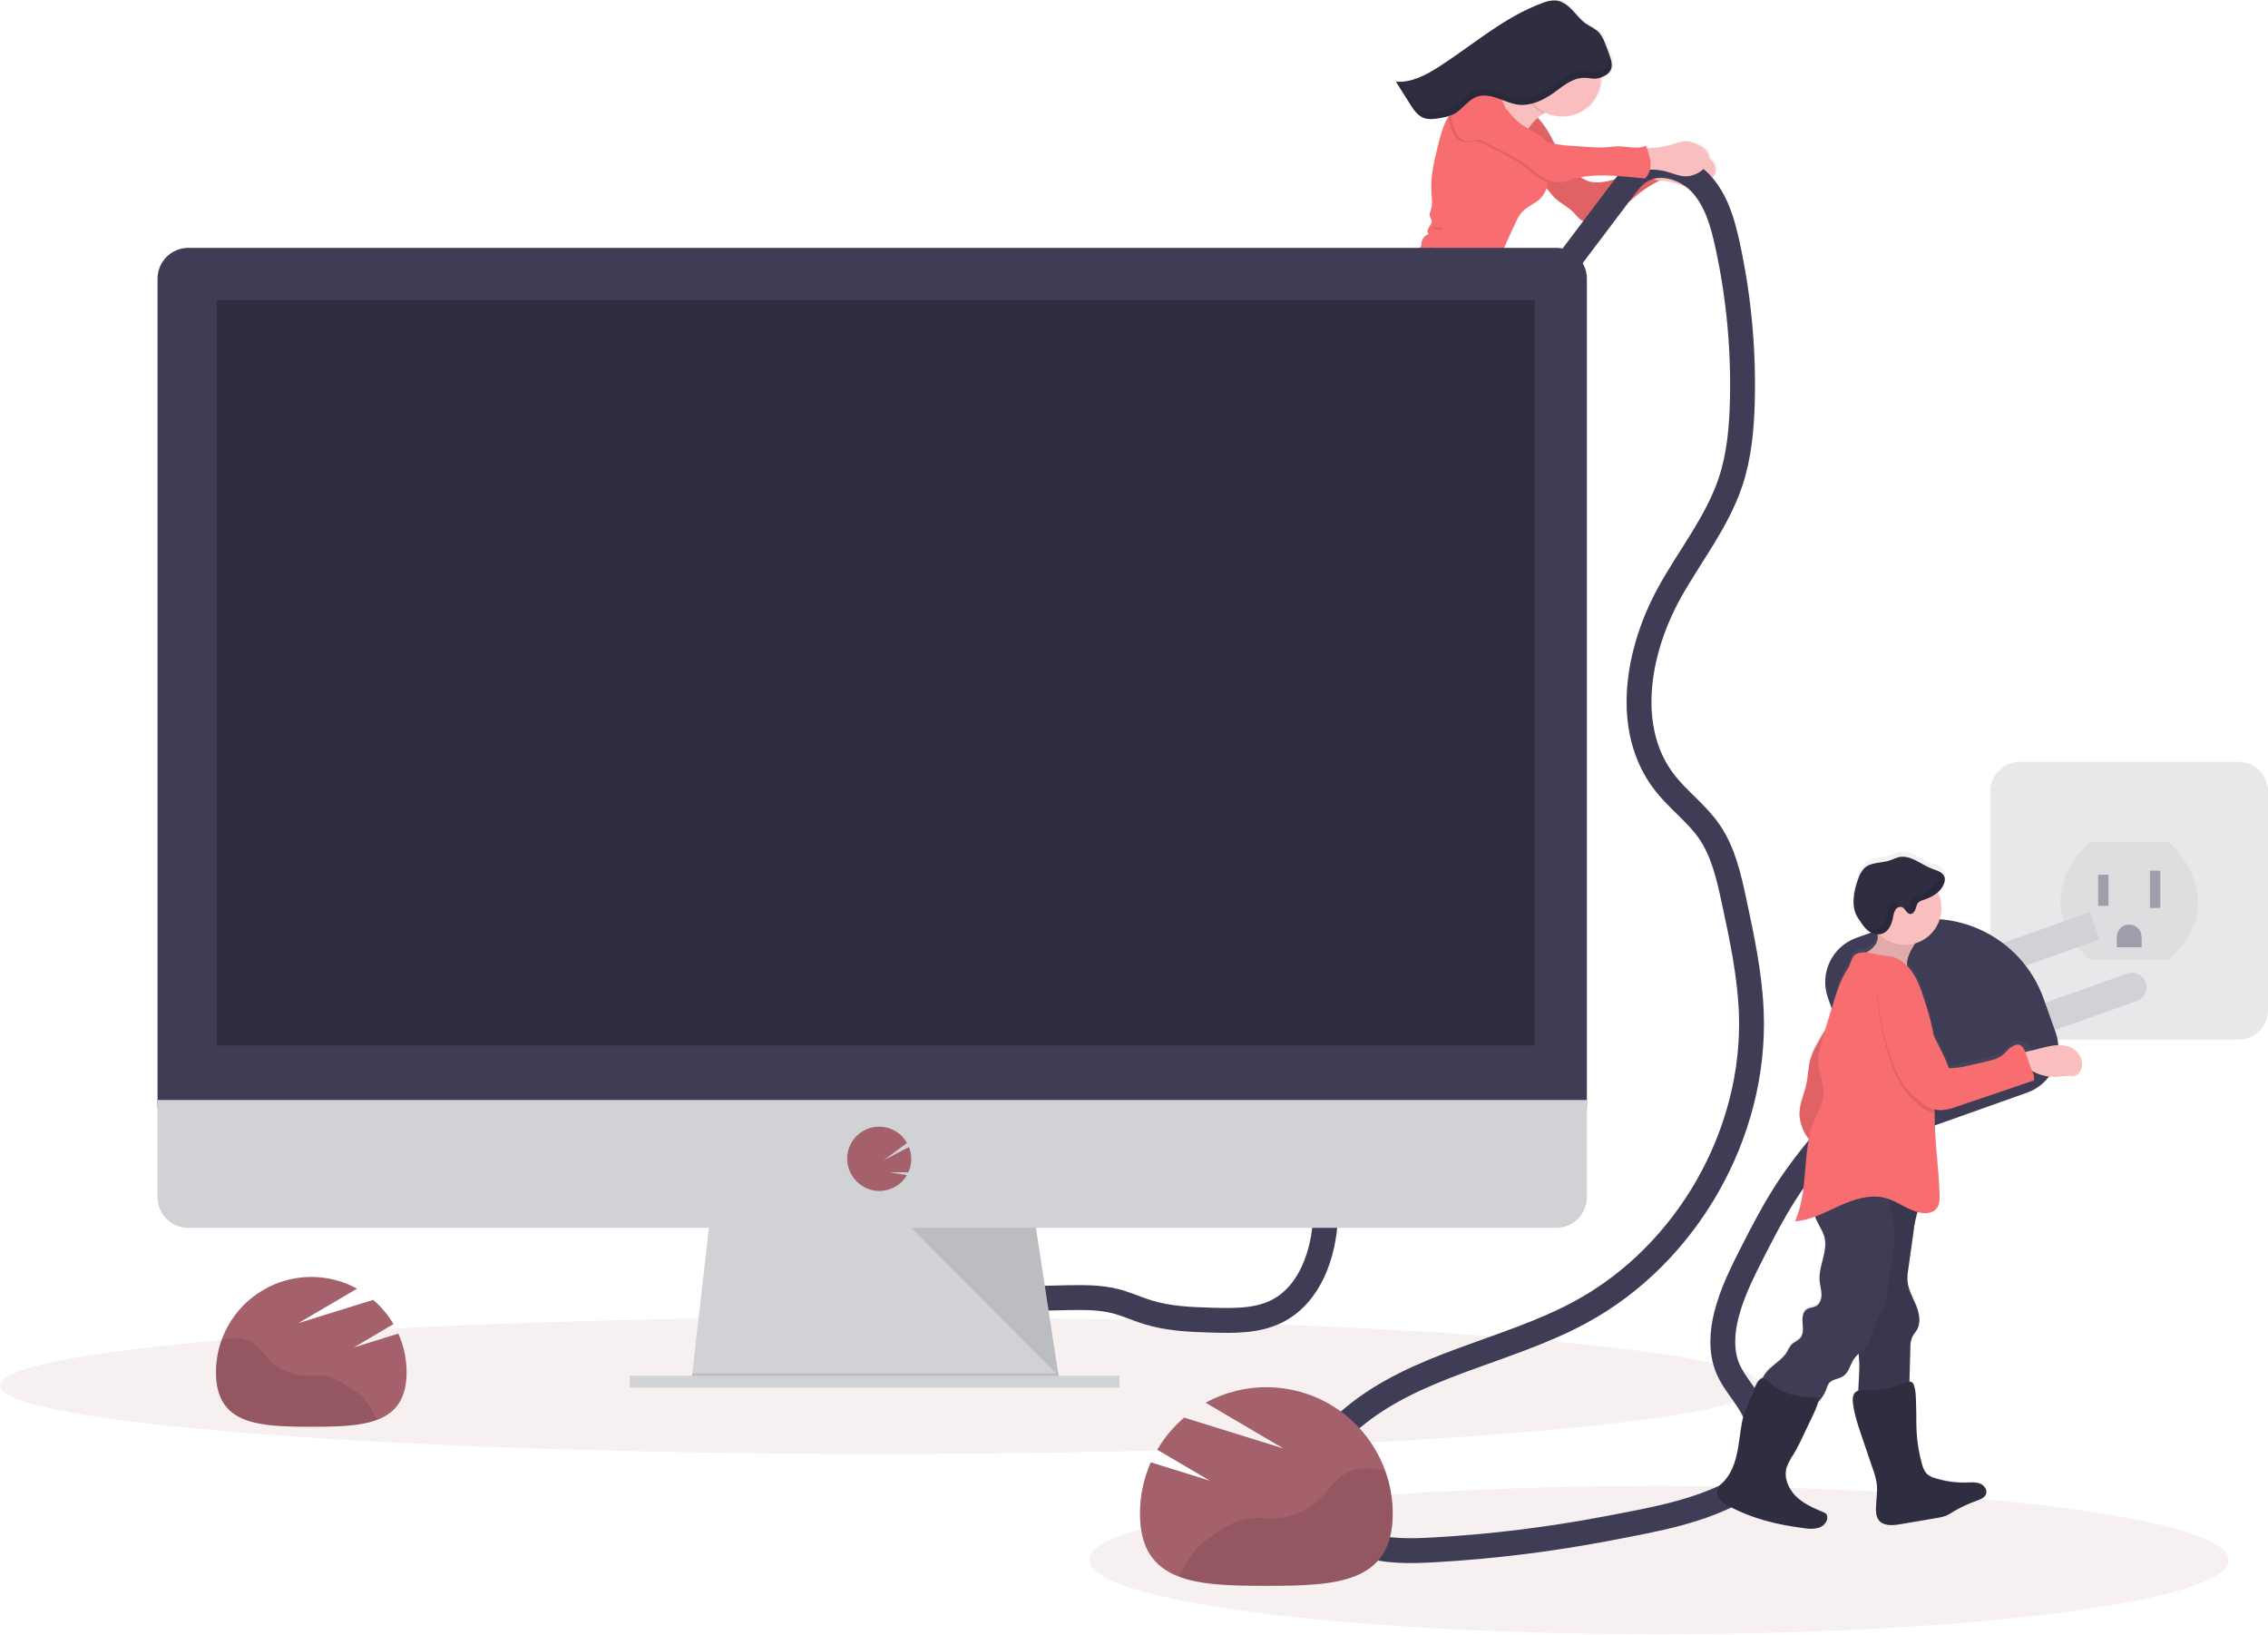
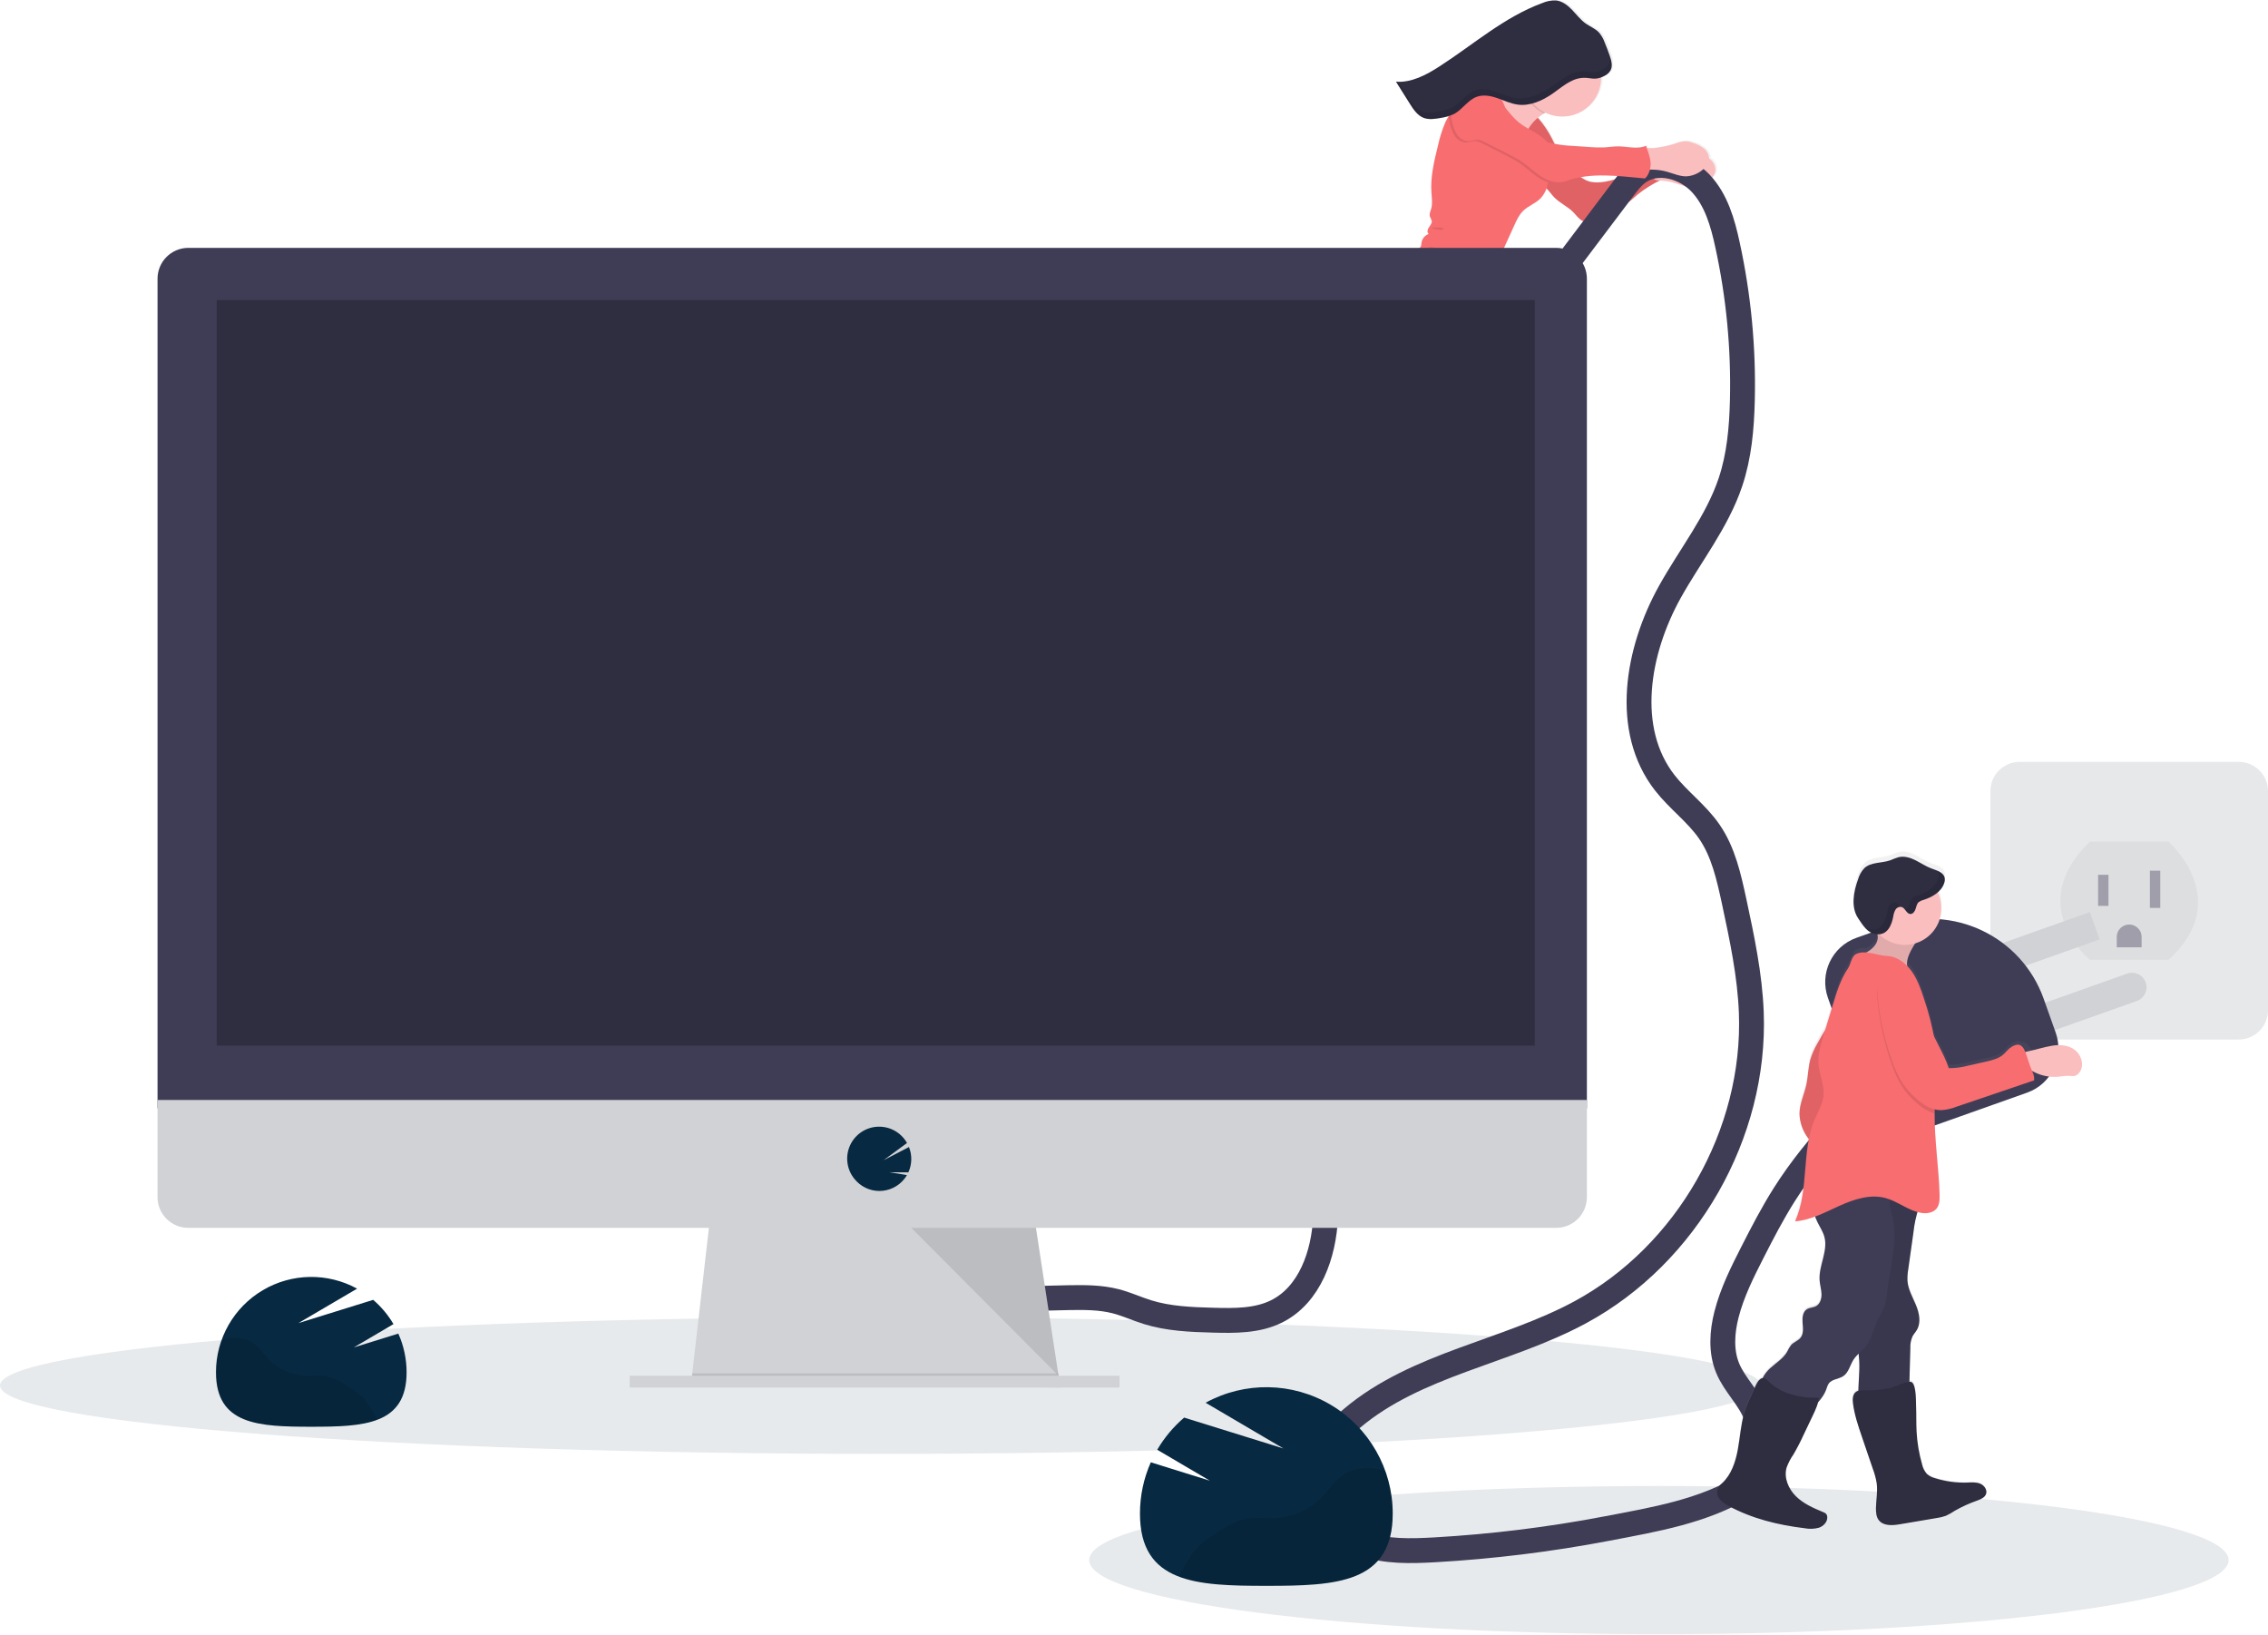
<svg xmlns="http://www.w3.org/2000/svg" xmlns:xlink="http://www.w3.org/1999/xlink" data-name="Layer 1" width="1094.72" height="788.69" viewBox="0 0 1094.72 788.69">
  <defs>
    <linearGradient id="a" x1="2938.83" y1="215.4" x2="2938.83" y2="-91.93" gradientTransform="rotate(59.3 1726.545 -1812.88)" gradientUnits="userSpaceOnUse">
      <stop offset="0" stop-color="gray" stop-opacity=".25" />
      <stop offset=".54" stop-color="gray" stop-opacity=".12" />
      <stop offset="1" stop-color="gray" stop-opacity=".1" />
    </linearGradient>
    <linearGradient id="b" x1="1364.21" y1="820.42" x2="1364.21" y2="492.03" gradientTransform="matrix(-1 -.04 -.04 1 2349.24 29.65)" xlink:href="#a" />
  </defs>
  <g opacity=".5">
    <rect x="960.72" y="367.69" width="134" height="134" rx="14.12" fill="#d0d2d5" />
    <path d="M1008.72 406.2h38s32 28 0 57h-38s-32-26 0-57z" opacity=".1" />
    <path fill="#3f3d56" d="M1012.72 422.19h5v15h-5zm25-2h5v18h-5zm-10 26a6 6 0 016 6v5h-12v-5a6 6 0 016-6z" />
  </g>
  <path d="M674.41 294.11c3.17-.07 6.33.17 9.49 0 2.89-.14 5.76-.61 8.65-.9 4.94-.49 9.92-.45 14.88-.66 3.26-.14 6.7-.46 9.34-2.38 2.48-1.79 3.86-4.71 6.07-6.83 9-8.65 15.17-20.22 23.17-29.82 2-2.44 4.09-4.87 5.9-7.48 3.47-5 5.92-10.67 8.36-16.27a45.11 45.11 0 002.4-6.42c.45-1.76.68-3.58 1.28-5.3 1.24-3.52 4.22-6.6 4.58-10.31l-.42.06c3.64-4.63 3.08-12.7 4.88-18.63a80.28 80.28 0 014.17-10.29l6.69-14.57c1.15-2.5 2.35-5.08 4.34-7 2.41-2.33 5.77-3.49 8.19-5.81a12.71 12.71 0 003.14-5.11l.21.2c1.28 1.25 2.28 2.78 3.53 4.07 2.69 2.78 6.42 4.37 9.16 7.1 1.4 1.39 2.55 3.08 4.24 4.09a4.7 4.7 0 005.44-.67c4.91-4.32 12.23-4.72 17.54-8.53 1.47-1.06 2.75-2.35 4.13-3.51a56.32 56.32 0 0110.67-6.7 26.61 26.61 0 016.59.94c3.08.85 6.09 2.26 9.29 2.2a13.4 13.4 0 007.81-3c1.63-1.26 3.12-3 3.36-5a6.42 6.42 0 00-2.4-5.4c-.22-.19-.45-.36-.68-.53A6.68 6.68 0 00876 127a16 16 0 00-5.45-2.78 11.69 11.69 0 00-3.44-.78 15.7 15.7 0 00-5.34 1.25 51.34 51.34 0 01-10.47 2.2c-.63.06-1.91-.07-3-.08l-.37-1.06c-4.16 1.92-9 .34-13.56.35-2.22 0-4.43.39-6.64.53a59.92 59.92 0 01-7.34-.16L813 126a87.11 87.11 0 01-9.42-1c-.83-1.69-1.66-3.38-2.59-5a46.27 46.27 0 00-5.49-7.63 26.52 26.52 0 012.64-2l.18-.11c.23-.13.51-.27.82-.41a18.93 18.93 0 0027.06-17.08 14.5 14.5 0 001.6-.73c.3-.16.6-.33.89-.52l.43-.29a8.34 8.34 0 00.78-.67c.12-.12.24-.24.35-.37a4.78 4.78 0 00.57-.84c.06-.12.12-.23.17-.35s0-.09.05-.14.07-.18.1-.26 0-.12.05-.18l.06-.24a1.29 1.29 0 000-.19v-.44a1.64 1.64 0 010-.22 1.7 1.7 0 000-.22v-.22a1.62 1.62 0 000-.22v-.27a1.79 1.79 0 000-.23v-.91a1.16 1.16 0 000-.18 2.33 2.33 0 000-.28v-.16c0-.05 0-.2-.07-.3v-.14l-.09-.32v-.12c0-.11-.07-.22-.1-.33v-.1l-.12-.36v-.06c0-.17-.11-.35-.17-.52-.75-2.16-1.56-4.31-2.42-6.43a15.64 15.64 0 00-2.78-4.86c-1.77-1.88-4.31-2.82-6.43-4.32-2.5-1.76-4.37-4.25-6.49-6.47s-4.69-4.23-7.74-4.6a15.16 15.16 0 00-7.06 1.29c-18.37 6.78-33.41 20.14-49.88 30.74-6.41 4.13-13.59 8-21.18 7.47l6.7 10.64c.32.52.65 1 1 1.54s.7 1 1.07 1.5a12.07 12.07 0 003.51 3.22 7.69 7.69 0 001.08.52 8.88 8.88 0 001 .31c2.39.57 5 .09 7.42-.39.83-.16 1.66-.33 2.48-.52l1-.28h.16v.16c-.56 1-1.09 1.91-1.56 2.9a60.81 60.81 0 00-3.57 11.12c-1.89 7.5-3.79 15.16-3.29 22.86.17 2.6.61 5.26-.14 7.76-.36 1.23-1 2.49-.66 3.71a17.12 17.12 0 01.92 2.18c.16 1.16-.76 2.16-1.42 3.12s-1 2.49-.06 3.16a5.39 5.39 0 00-3.57 4.45 3.79 3.79 0 01-.34 1.71 4.23 4.23 0 01-1 .93 5.39 5.39 0 00-1.87 3.36c-1.93 0-3.56 1.88-5.32 3a21.45 21.45 0 01-4.85 1.76c-4.83 1.54-9 4.71-12.77 8.05-2.1 1.83-4.22 3.85-5.14 6.47-.3.86-.46 1.76-.72 2.63a18.14 18.14 0 01-2.32 4.74 34.23 34.23 0 01-7 7.82 18.59 18.59 0 00-3.6 3.86c-1.53 2.21-4.64 2.87-6.28 5a23.75 23.75 0 01-2 3c-1.27 1.2-3.19 1.3-4.81 2-3.79 1.57-5.54 6-8.92 8.34a.94.94 0 01-.67.22c-.29 0-.46-.35-.71-.52-.49-.33-1.14-.08-1.72.07s-1.36.09-1.51-.49c-8.15-4.94-16.16-10.3-24.32-15.24l-3.72-2.25-19.9-12.06a1.48 1.48 0 00-1.57 0l-.62.43c-1-1.06-2.11-2-2.77-2.78-.27-.31-.54-.62-.82-.92a1.22 1.22 0 00.53-.1 1 1 0 00.43-1.3 3.26 3.26 0 00-.92-1.17 22.15 22.15 0 01-2.39-2.73 25.24 25.24 0 00-2.63-3.44 4.83 4.83 0 00-3.9-1.55 6.33 6.33 0 00-2.26.91 37.09 37.09 0 00-7.5 5.75.79.79 0 00-.33.62c0 .2.2.35.22.54a.7.7 0 01-.19.5 20.93 20.93 0 01-4.73 4.31q-3.81 2.85-7.45 5.92a10.42 10.42 0 00-3.48 4.25 8.31 8.31 0 00.61 5.9c1.66 3.91 4.57 7.15 7.45 10.28a3.64 3.64 0 001.91 1.34 2.43 2.43 0 001.73-.42c1.77-1.16 2.06-3.56 2.19-5.66.05-1 .11-1.92.17-2.88a1.33 1.33 0 01.11-.56 1.4 1.4 0 01.61-.49l2.75-1.45c-.08-.13-.17-.26-.26-.39a11.21 11.21 0 016.49-.42c1.46.43 2.8 1.3 4.2 1.84a9.29 9.29 0 001 5.42c5.13.53 9.75 2.81 14.34 5.11a114.33 114.33 0 0110.78 6.09q4.24 2.76 8.3 5.77c3.84 2.84 7.55 5.85 11.22 8.89a54.11 54.11 0 007.67 5.65c7.22 4.05 16.9 4.19 23.53-.86 8.36-6.37 19-9.68 28-15.19a31.6 31.6 0 007.25-5.57 4.94 4.94 0 01-.12.77c-.54 2.49-2.69 4.29-3.5 6.81-.63 2-.4 4.31-1.62 6-.93 1.29-2.67 2.21-2.72 3.8 0 .44.13.88.13 1.32a4.13 4.13 0 01-.48 1.59c-1 2.25-2.12 4.61-4.17 6-.8.55-1.82 1.05-2 2a1.89 1.89 0 01-.21.79c-.34.47-1.09.22-1.63.42-.75.28-.87 1.25-1.17 2a3.24 3.24 0 01-3.27 1.92c-6.83-.83-13.54 2.26-20.42 2.08-2.37-.07-4.73-.31-7.11-.33-7.3-.06-14.45 2-21.48 4a11.34 11.34 0 00-1.42 4.5 17.37 17.37 0 01-7.35.28 15.67 15.67 0 00-1.84-.25 2.77 2.77 0 00.16-1.42 40.15 40.15 0 00-8.23 3.67c-1.71 1-3.52 2.4-3.68 4.37a6.57 6.57 0 00.32 2.24l.93 3.53a3.72 3.72 0 00.83 1.77c.31.3.72.48 1 .8a3.14 3.14 0 01.54 1.27l.78 3.06a19.46 19.46 0 01.62 3.11c.09 1 0 1.92.07 2.88a29.93 29.93 0 00.69 4.7l1.11 5.54a18.91 18.91 0 001.31 4.5c.47 1 1.1 1.86 1.48 2.86.3.77.44 1.59.8 2.32a6.19 6.19 0 002.9 2.68 3.23 3.23 0 001.41.44c1.42 0 2.44-1.32 3.1-2.58a15.6 15.6 0 002.07-7.52c0-1.06-.21-2.11-.3-3.17-.24-3 .62-5.92.62-8.91a1.75 1.75 0 00-1.25-1.82c.09-2.54.08-5.23 1.42-7.4a11.15 11.15 0 012.44-2.65c.37 1.18.78 2.35 1.24 3.49 7.61-2.22 15.47-4.36 23.44-4.56zM837 140.54c-.54.2-1.09.4-1.65.58-4.66 1.55-10 3.06-14.82 2a12.87 12.87 0 01-4.06-2l-.35-.22c6.79-1.19 13.88-.9 20.88-.36z" transform="translate(-52.64 -55.65)" fill="url(#a)" />
  <path d="M811.42 74.6a15.45 15.45 0 015.31-1.23 11.65 11.65 0 013.42.79 16.08 16.08 0 015.44 2.8 6.51 6.51 0 012.41 5.4c-.23 2-1.71 3.73-3.33 5a13.27 13.27 0 01-7.76 3c-3.18.05-6.18-1.38-9.25-2.23a26.56 26.56 0 00-6.86-1 15 15 0 01-3.49-.22 3.74 3.74 0 01-2.68-2.06 5.28 5.28 0 010-3c.23-1.24.19-4.18 1.29-4.92.88-.6 4-.12 5.08-.21a50.14 50.14 0 0010.42-2.12z" fill="#fbbebe" />
  <path d="M740.03 54.47a46.24 46.24 0 017.75 10c3.52 6.14 5.76 13.28 11.06 18a37.32 37.32 0 004.47 3.23 12.9 12.9 0 004.06 2c4.76 1.07 10.1-.42 14.74-2a93.35 93.35 0 0013.33-6 11 11 0 001.56 5.48c1.11 1.57 3.38 2.49 5 1.5a59.3 59.3 0 00-11.53 7.13c-1.37 1.16-2.64 2.44-4.1 3.49-5.27 3.79-12.56 4.17-17.43 8.47a4.69 4.69 0 01-5.41.65c-1.69-1-2.84-2.72-4.23-4.11-2.74-2.74-6.46-4.34-9.15-7.13-1.25-1.29-2.25-2.82-3.53-4.08-1.83-1.8-4.21-3-5.89-5-1.25-1.47-2-3.26-3.17-4.83-1-1.36-2.18-2.55-3.07-4-2.18-3.47-2.16-8-.91-11.89s4.12-7.52 6.45-10.91z" fill="#f86d70" />
  <path d="M740.03 54.47a46.24 46.24 0 017.75 10c3.52 6.14 5.76 13.28 11.06 18a37.32 37.32 0 004.47 3.23 12.9 12.9 0 004.06 2c4.76 1.07 10.1-.42 14.74-2a93.35 93.35 0 0013.33-6 11 11 0 001.56 5.48c1.11 1.57 3.38 2.49 5 1.5a59.3 59.3 0 00-11.53 7.13c-1.37 1.16-2.64 2.44-4.1 3.49-5.27 3.79-12.56 4.17-17.43 8.47a4.69 4.69 0 01-5.41.65c-1.69-1-2.84-2.72-4.23-4.11-2.74-2.74-6.46-4.34-9.15-7.13-1.25-1.29-2.25-2.82-3.53-4.08-1.83-1.8-4.21-3-5.89-5-1.25-1.47-2-3.26-3.17-4.83-1-1.36-2.18-2.55-3.07-4-2.18-3.47-2.16-8-.91-11.89s4.12-7.52 6.45-10.91z" opacity=".1" />
  <path d="M562.3 146.82a10.36 10.36 0 00-2.82-2.55 8.54 8.54 0 00-5.27-.54c-4.46.68-8.6 2.72-12.52 5-3.16 1.81-6.3 3.82-8.56 6.67a6.85 6.85 0 00-1.51 3 6.18 6.18 0 00.23 2.73 6.6 6.6 0 003.57 4.62c2.09.82 4.42-.05 6.52-.85 2.82-1.09 5.92-2.1 8.82-1.24 2.15.64 4 2.27 6.27 2.33 2.67.08 4.83-2.08 6.53-4.14 1.47-1.8 4.69-5.05 4.48-7.58s-4.16-5.64-5.74-7.45zm33.7 77.83a17.27 17.27 0 01-7.5.31c-1.52-.28-3.38-.64-4.35.55a3.58 3.58 0 00-.61 1.48c-2.49 10.19-.21 21 4 30.65a.94.94 0 00.28.42c.27.2.64.06.95-.07a11.28 11.28 0 002.83-1.65c1.92-1.74 2.33-4.57 2.42-7.16s.05-5.33 1.39-7.55c1.68-2.75 5.19-4.09 6.57-7 1.11-2.37.53-5.18-.45-7.6-.33-.84-.46-3-1.24-3.41s-3.4.79-4.29 1.03z" fill="#fbbebe" />
  <path d="M562.01 145.8a1 1 0 00.42-1.3 3.38 3.38 0 00-.92-1.18 20.69 20.69 0 01-2.38-2.74 27.68 27.68 0 00-2.63-3.44 4.85 4.85 0 00-3.89-1.56 6 6 0 00-2.25.9 36.36 36.36 0 00-7.45 5.72c-.17.17-.36.38-.32.62s.2.34.22.54a.69.69 0 01-.18.49 20.68 20.68 0 01-4.7 4.29q-3.78 2.84-7.4 5.9a10.3 10.3 0 00-3.45 4.23 8.41 8.41 0 00.63 5.89c1.67 3.92 4.58 7.16 7.45 10.31a3.78 3.78 0 001.92 1.35 2.42 2.42 0 001.72-.42c1.75-1.15 2-3.55 2.15-5.64l.16-2.89a1.29 1.29 0 01.11-.55 1.35 1.35 0 01.61-.49l2.72-1.44a8.77 8.77 0 00-8-4.16 3 3 0 01-2.14-.29 1.76 1.76 0 010-2.44 5.38 5.38 0 012.36-1.31c7.17-2.63 13.65-6.85 20.61-10a5.29 5.29 0 012.46-.57c.7.05 1.52.46 2.17.18zm28.25 104.72c-.32.6-.43 1.3-.78 1.89s-1.11 1-1.7.7a1.75 1.75 0 01-.66-.89 37.36 37.36 0 01-2.45-22.06 13.91 13.91 0 011.07-3.52c.53-1.08 1.3-2.18 1.08-3.36a39.64 39.64 0 00-8.18 3.64c-1.7 1-3.49 2.39-3.65 4.35a6.84 6.84 0 00.33 2.24l.94 3.53a3.65 3.65 0 00.84 1.77c.3.3.71.49 1 .81a3 3 0 01.54 1.26l.79 3.06a19.6 19.6 0 01.63 3.12c.09 1 0 1.92.08 2.88a31 31 0 00.7 4.69l1.13 5.54a19.26 19.26 0 001.32 4.5c.47 1 1.1 1.86 1.49 2.87.29.77.44 1.59.8 2.32a6.29 6.29 0 002.89 2.69 3.39 3.39 0 001.41.45c1.41.05 2.42-1.32 3.08-2.58a15.56 15.56 0 002-7.5c0-1.06-.22-2.11-.31-3.17-.25-3 .59-5.91.58-8.9.02-2.8-3.94-2.27-4.97-.33z" fill="#f86d70" />
  <path d="M736.98 76.29a22.08 22.08 0 01-8-6.25 38.19 38.19 0 01-3-4.45 135.15 135.15 0 01-9.75-20.07c4.26.87 8.73 1.66 12.92.46a17.84 17.84 0 006-3.18 51.87 51.87 0 006.32-6.17 60.76 60.76 0 005 8c1.07 1.44 4.69 4.37 4.42 6.33s-4.27 2.94-5.89 3.87l-.17.11a22.68 22.68 0 00-6.15 5.73c-3.14 4.46-4.23 10.68-1.7 15.62z" fill="#fbbebe" />
  <path d="M745.08 54.79a18.74 18.74 0 01-9.85-12 51.87 51.87 0 006.32-6.17 60.76 60.76 0 005 8c1.07 1.44 4.69 4.37 4.42 6.33s-4.27 2.91-5.89 3.84z" opacity=".1" />
  <circle cx="754.08" cy="37.53" r="18.73" fill="#fbbebe" />
  <path d="M713.11 154.2a8.74 8.74 0 01-8.62.21 16.59 16.59 0 01-3.72-3.13c-6.15-6.31-12-13-16.11-20.83a14.44 14.44 0 01-1.82-5.37 5.9 5.9 0 011.93-5.12 4.16 4.16 0 001-.93 3.75 3.75 0 00.33-1.7 5.31 5.31 0 013.54-4.43c-1-.68-.6-2.19.05-3.16s1.56-2 1.4-3.12a17.12 17.12 0 00-.92-2.18c-.36-1.22.29-2.48.64-3.7.73-2.5.29-5.16.11-7.76-.53-7.7 1.34-15.34 3.19-22.83a61.24 61.24 0 013.52-11.1c.47-1 1-2 1.54-2.89a76.83 76.83 0 016.29-8.75 11.36 11.36 0 014.29-3.84 4.24 4.24 0 01.5-.18 10.88 10.88 0 013.82-.29c3.38.21 6.93 1 9.34 3.38s3.19 5.72 4.28 8.94a24.63 24.63 0 001.26 3.15c1.59 3.16 4.18 5.68 6.73 8.13l2.77 2.67c1.39 1.34 3.8 1 5.11 2.41a6.48 6.48 0 011.17 2.24 34.75 34.75 0 012.55 11.33 18.75 18.75 0 01-.15 2.59 13.64 13.64 0 01-3.79 8c-2.4 2.31-5.74 3.45-8.13 5.77-2 1.92-3.16 4.49-4.3 7l-6.61 14.54a82.39 82.39 0 00-4.11 10.25c-2.08 6.99-.9 16.85-7.08 20.7z" fill="#f86d70" />
  <path d="M655.36 236.6c-4.94.2-9.89.14-14.81.61-2.87.28-5.73.75-8.61.87-3.14.14-6.29-.11-9.44-.05-7.93.17-15.75 2.28-23.38 4.46a44.4 44.4 0 01-3.31-16.57 10.57 10.57 0 010-1.13 11.37 11.37 0 011.41-4.58c7-2 14.1-4 21.37-3.9 2.37 0 4.72.28 7.08.35 6.85.21 13.51-2.86 20.31-2a3.2 3.2 0 003.25-1.91c.29-.74.41-1.71 1.16-2 .54-.2 1.28.05 1.62-.41a2.1 2.1 0 00.21-.79c.2-1 1.21-1.45 2-2 2-1.38 3.13-3.74 4.13-6a4.07 4.07 0 00.47-1.58c0-.44-.14-.88-.13-1.33 0-1.58 1.77-2.49 2.69-3.78 1.21-1.7 1-4 1.59-6 .8-2.52 2.93-4.31 3.46-6.79a4.94 4.94 0 00.12-.77 31.32 31.32 0 01-7.21 5.54c-8.88 5.47-19.5 8.74-27.79 15.07-6.58 5-16.22 4.85-23.42.78a54.16 54.16 0 01-7.66-5.67c-3.66-3-7.36-6.07-11.19-8.93q-4-3-8.29-5.79a114.13 114.13 0 00-10.74-6.29c-4.58-2.32-9.19-4.62-14.29-5.17a10.53 10.53 0 01-.28-8.64 29.14 29.14 0 014.68-7.55 21.78 21.78 0 015.36-5.47 1.46 1.46 0 011.56 0l19.82 12.17 3.71 2.27c8.13 5 16.13 10.35 24.26 15.32.15.57.94.64 1.51.49s1.22-.39 1.71-.06c.24.16.41.46.71.52a1 1 0 00.66-.22c3.36-2.31 5.08-6.75 8.85-8.3 1.61-.66 3.52-.76 4.78-2a22.71 22.71 0 002-3c1.63-2.13 4.72-2.77 6.23-5a18.35 18.35 0 013.57-3.84 33.83 33.83 0 007-7.79 18.08 18.08 0 002.29-4.72c.26-.87.42-1.77.71-2.63.91-2.62 3-4.63 5.09-6.45 3.79-3.32 7.88-6.47 12.68-8a21.44 21.44 0 004.83-1.75c1.93-1.18 3.7-3.37 5.91-2.86a5 5 0 012.19 1.38 69.61 69.61 0 017.45 8.53q5.35 6.81 10.69 13.63a15.75 15.75 0 004.19 4.15 11.49 11.49 0 007.75 1c-.35 3.71-3.3 6.77-4.52 10.29-.59 1.71-.82 3.53-1.26 5.28a43.25 43.25 0 01-2.37 6.41c-2.4 5.59-4.82 11.21-8.26 16.23-1.78 2.61-3.83 5-5.84 7.45-7.93 9.57-14 21.11-23 29.72-2.18 2.11-3.56 5-6 6.81-2.65 1.96-6.07 2.26-9.26 2.39z" fill="#434175" />
  <path d="M693.04 109.72a5.43 5.43 0 00-2.5.75c1.83-.64 4.06 1.07 5.75.26.79-.38.67-.49 0-.72-1.01-.34-2.23-.03-3.25-.29z" opacity=".1" />
  <path fill="#d0d2d5" d="M935.241 466.28l73.503-26.101 4.685 13.192-73.503 26.102zm24.589 27.357l66.906-23.759a7 7 0 018.94 4.254 7 7 0 01-4.255 8.94l-66.907 23.758-4.684-13.193z" />
  <path d="M896.087 452.598l16.303-5.789a58 58 0 0174.065 35.248l5.789 16.303a22.68 22.68 0 01-13.783 28.962l-49.587 17.608a22.68 22.68 0 01-28.962-13.783l-17.608-49.587a22.68 22.68 0 0113.783-28.962z" fill="#3f3d56" />
  <path d="M692.14 119.48a3.88 3.88 0 00-2.11-.13 4.46 4.46 0 00-2.75 1.35 1.5 1.5 0 001.23 0 7.27 7.27 0 012-.22c.58 0 2.31.64 2.76.36.66-.43-.68-1.19-1.13-1.36zm54.99-31.54a19.42 19.42 0 01-4.28-2.06c-3.51-2.23-6.46-5.26-9.93-7.54a55.25 55.25 0 00-5.43-3l-11.71-6a11.87 11.87 0 00-2.84-1.16c-1.91-.42-4.06.86-6 .59a7.23 7.23 0 01-4.88-3.37 17.57 17.57 0 01-2.2-5.67 29.09 29.09 0 01-.67-3.59 16 16 0 01-.07-3.79 9.48 9.48 0 013.3-6.46 12.09 12.09 0 014.64-2 19.37 19.37 0 013.21-.53 11.43 11.43 0 011.85 0c4.42.35 8.16 3.35 11.11 6.65 1.55 1.74 3 3.61 4.48 5.38a24.63 24.63 0 001.26 3.15c1.59 3.16 4.18 5.68 6.73 8.13l2.77 2.67c1.39 1.34 3.8 1 5.11 2.41a6.48 6.48 0 011.17 2.24 34.75 34.75 0 012.53 11.36 18.75 18.75 0 01-.15 2.59zm-91.07 127.98l-60.26 8.87a11.37 11.37 0 011.41-4.58c7-2 14.1-4 21.37-3.9 2.37 0 4.72.28 7.08.35 6.85.21 13.51-2.86 20.31-2a3.2 3.2 0 003.25-1.91c.29-.74.41-1.71 1.16-2 .54-.2 1.28.05 1.62-.41a2.1 2.1 0 00.21-.79c.2-1 1.21-1.45 2-2 2-1.38 3.13-3.74 4.13-6a4.07 4.07 0 00.47-1.58c0-.44-.14-.88-.13-1.33 0-1.58 1.77-2.49 2.69-3.78 1.21-1.7 1-4 1.59-6 .8-2.52 2.93-4.31 3.46-6.79l.26-.34 10.26-4z" opacity=".1" />
-   <ellipse cx="425" cy="668.67" rx="425" ry="33" fill="#a4616b" opacity=".1" />
-   <ellipse cx="800.72" cy="752.92" rx="275" ry="35.77" fill="#a4616b" opacity=".1" />
+   <ellipse cx="425" cy="668.67" rx="425" ry="33" fill="#072941" opacity=".1" />
+   <ellipse cx="800.72" cy="752.92" rx="275" ry="35.77" fill="#072941" opacity=".1" />
  <path d="M475.25 641.95l.28-14.16q20-1.14 40-1.52c7.74-.14 15.58-.19 23.07 1.75 5.19 1.35 10.1 3.63 15.22 5.23 10.2 3.18 21 3.6 31.71 3.89 10.39.29 21.24.39 30.57-4.2 16.15-8 22.94-27.65 23.73-45.64s-2.79-36.12-.3-54" fill="none" stroke="#3f3d56" stroke-miterlimit="10" stroke-width="12" />
  <path fill="#d0d2d5" d="M511.81 669.66l-178.19-2.28.52-4.57 8.62-75.39h156.48l11.52 75.39.88 5.71.17 1.14z" />
  <path opacity=".1" d="M511.64 668.52h-88.93l-89.09-1.14.52-4.57h176.62l.88 5.71z" />
  <path fill="#d0d2d5" d="M303.92 663.95h236.45v5.71H303.92z" />
  <path d="M765.96 134.62a14.87 14.87 0 00-14.8-15H90.84a14.88 14.88 0 00-14.8 15v400.26h689.92z" fill="#3f3d56" />
  <path d="M76.04 530.88v46.89a14.8 14.8 0 0014.8 14.8h660.32a14.8 14.8 0 0014.8-14.8v-46.89z" fill="#d0d2d5" />
  <path fill="#2f2e41" d="M104.6 144.8h636.23v359.81H104.6z" />
-   <path d="M424.43 574.78a15.43 15.43 0 0012.13-5.89 15.28 15.28 0 001.2-1.77l-8.46-1.39 9.15.07a15.44 15.44 0 00.29-12.22l-12.27 6.37 11.32-8.32a15.42 15.42 0 10-25.43 17.25 15.4 15.4 0 0012.07 5.9z" fill="#a4616b" />
+   <path d="M424.43 574.78a15.43 15.43 0 0012.13-5.89 15.28 15.28 0 001.2-1.77l-8.46-1.39 9.15.07a15.44 15.44 0 00.29-12.22l-12.27 6.37 11.32-8.32a15.42 15.42 0 10-25.43 17.25 15.4 15.4 0 0012.07 5.9z" fill="#072941" />
  <path opacity=".1" d="M439.85 592.56l71.09 71.39-10.91-71.39h-60.18z" />
  <path d="M745.18 141.87l38.18-50.59c2.28-3 4.63-6.13 7.76-8.29 9-6.22 22.19-2.54 29.72 5.43s10.69 19.06 13 29.78a316.11 316.11 0 017.16 75.15c-.32 13.29-1.51 26.72-5.74 39.33-6.42 19.18-19.43 35.33-29.26 53-15.83 28.47-22.46 66.44-2.42 92.13 6.53 8.37 15.42 14.77 21.45 23.51 6.81 9.87 9.46 21.94 12 33.66 3.79 17.7 7.59 35.51 8.29 53.6 2.26 58.49-31.09 116.93-82.59 144.75-35.75 19.32-79 24.92-110.09 51.12-11 9.23-20.48 22.8-17.78 36.86 2.2 11.41 12.22 20.08 23.22 23.85s22.93 3.46 34.53 2.8a636.33 636.33 0 0083-10.25c23.23-4.44 46.42-8.27 66.67-20.49a14 14 0 005.05-4.53c1.31-2.19 1.53-4.84 1.71-7.39.55-7.51 1.07-15.3-1.58-22.35-3.09-8.24-10.14-14.48-13.52-22.6s-2.77-17.47-.58-26c2.7-10.54 7.61-20.36 12.55-30.05 4.81-9.44 9.69-18.85 15.35-27.8 15.94-25.16 37.72-46 59.27-66.55" fill="none" stroke="#3f3d56" stroke-miterlimit="10" stroke-width="12" />
  <path d="M808.36 69.35a15 15 0 015.31-1.23 12 12 0 013.42.78 16.1 16.1 0 015.44 2.81 6.49 6.49 0 012.41 5.4c-.23 2-1.71 3.72-3.33 5a13.22 13.22 0 01-7.76 3c-3.18 0-6.18-1.38-9.25-2.24a26.55 26.55 0 00-6.86-1 15 15 0 01-3.49-.23 3.73 3.73 0 01-2.68-2.05 5.38 5.38 0 010-2.95c.24-1.24.2-4.19 1.3-4.93.88-.59 4-.11 5.08-.2a51.46 51.46 0 0010.41-2.16z" fill="#fbbebe" />
  <path d="M794.49 70.35c-4.14 1.9-9 .32-13.5.31-2.21 0-4.41.37-6.61.5a59.44 59.44 0 01-7.31-.19l-7.32-.5a62.44 62.44 0 01-12.79-1.76c-3.58-4.22-9.39-6.08-13.71-9.52-3.46-2.76-5.94-6.52-8.89-9.83s-6.69-6.3-11.1-6.65a16.41 16.41 0 00-5.07.54 11.82 11.82 0 00-4.63 2 9.44 9.44 0 00-3.3 6.46 21.68 21.68 0 00.73 7.38 17.62 17.62 0 002.2 5.68 7.34 7.34 0 004.89 3.37c1.93.26 4.07-1 6-.6a11.87 11.87 0 012.84 1.16l11.72 6a56.26 56.26 0 015.42 3c3.48 2.28 6.42 5.31 9.93 7.54s7.94 3.63 11.84 2.17c12-4.47 25.52-2.39 38.25-1.28-.08-.24.44-.46.59-.66a10.75 10.75 0 002-7.49c-.31-2.63-1.31-5.11-2.18-7.63z" fill="#f86d70" />
  <path d="M774.36 36.66a6.85 6.85 0 003-2.68c1.14-2.11.44-4.7-.34-7s-1.57-4.31-2.44-6.43a15.49 15.49 0 00-2.78-4.87c-1.77-1.89-4.3-2.84-6.41-4.33-2.5-1.77-4.37-4.28-6.48-6.49S754.22.6 751.18.23a14.94 14.94 0 00-6.82 1.27c-18.26 6.71-33.19 20-49.54 30.54-6.36 4.11-13.5 7.94-21 7.39l6.71 10.66c1.71 2.73 3.63 5.62 6.63 6.79 2.65 1 5.61.5 8.39 0a22.61 22.61 0 006.39-1.92c4-2.17 6.57-6.68 10.87-8.25 3.21-1.17 6.79-.45 10 .67s6.36 2.64 9.74 3.1c6 .81 12-1.9 17-5.4 3-2.08 5.73-4.47 9-6a13.56 13.56 0 018-1.41c3.03.42 4.81.56 7.81-1.01z" fill="#2f2e41" />
  <path d="M777.36 33.98c1.12-2.07.46-4.61-.3-6.84a6 6 0 01-.5 3.77 7 7 0 01-3 2.68c-3 1.58-4.82 1.44-7.9.93a13.66 13.66 0 00-8 1.41c-3.25 1.57-6 4-9 6-5 3.5-11 6.2-17 5.39-3.39-.45-6.52-2-9.74-3.1s-6.81-1.84-10-.67c-4.29 1.57-6.83 6.09-10.86 8.25a22.71 22.71 0 01-6.39 1.92c-2.79.54-5.75 1.07-8.39 0-3-1.16-4.92-4.06-6.64-6.79l-4.75-7.55h-1.15l6.71 10.66c1.71 2.73 3.63 5.62 6.63 6.79 2.65 1 5.61.5 8.39 0a22.61 22.61 0 006.39-1.92c4-2.17 6.57-6.68 10.87-8.25 3.21-1.17 6.79-.45 10 .67s6.36 2.64 9.74 3.1c6 .81 12-1.9 17-5.4 3-2.08 5.73-4.47 9-6a13.56 13.56 0 018-1.41c3.08.5 4.9.64 7.89-.93a6.85 6.85 0 003-2.71z" opacity=".1" />
  <path d="M881.7 773.66a10 10 0 012.18-2.42c4.37-4.12 6.4-10.18 7.48-16.12s1.39-12 3.12-17.81a57.24 57.24 0 013.52-8.67c1-2.14 2.25-6.34 4.09-7.83a2.66 2.66 0 011.26-.61 14.65 14.65 0 013.62-4.82c2.86-2.59 6.35-4.65 8.26-8a17.64 17.64 0 011.93-3.29c1.29-1.43 3.33-2 4.52-3.51 1.55-1.94 1.2-4.71 1-7.19s0-5.43 2.14-6.72c1.28-.79 2.93-.72 4.26-1.41 2-1 2.79-3.53 2.75-5.78s-.74-4.44-.92-6.68c-.56-7.16 4.16-14.28 2.33-21.22-.69-2.63-2.26-4.92-3.43-7.36a17.2 17.2 0 01-1-2.54 35.57 35.57 0 01-9.73 2.35c5.51-12.36 4.11-26.73 6.68-40l-.33-.46a20.71 20.71 0 01-4.22-11.85c0-5 2.31-9.57 3.35-14.4.88-4.12.85-8.41 2-12.45a38.32 38.32 0 013.17-7.22c1.25-2.32 2.56-4.59 3.93-6.83q1.92-6.36 3.85-12.72c1.8-6 3.65-12 7.15-17.14 1.28-1.89 1.67-5.7 3.64-6.84a8.73 8.73 0 015.2-.91c2.78-1.56 5.22-3.81 5.57-6.89a6.68 6.68 0 00-.2-2h-.34c-4.41-.41-6.63-4.29-8.92-7.68-3.71-5.51-2.29-12.95 0-19.2a13 13 0 013-5.29c3.21-3 8.29-2.34 12.43-3.79a42.64 42.64 0 014.11-1.55c2.75-.65 5.63.26 8.15 1.52s4.87 2.92 7.51 3.92 5.9 1.79 6.55 4.5a4.91 4.91 0 01-.23 2.73 10.18 10.18 0 01-3.08 4.45 17.82 17.82 0 01-10.87 24.83 49 49 0 00-2.12 3.73c-1.16 2.24-2.14 4.88-1.75 7.28a21.37 21.37 0 012 2.44c2.87 4 4.5 8.7 6 13.38a139.66 139.66 0 014.84 18.27c2.44 5.18 5.42 10.14 7.19 15.59a35.2 35.2 0 009.38-1.25l8.44-1.92c2.93-.66 6-1.38 8.3-3.32 1.22-1 2.17-2.33 3.41-3.33s3.73-2.15 5.09-1.33a4 4 0 01.69.53c1.23-2.5 9.1 7.73 3.72 8.74l.35 1c.71 2.07 2.22 4.59 1.84 6.75L997 588.21a23.19 23.19 0 01-7.56 1.67 12.21 12.21 0 01-3-.4v1.99c-.1 13.19 2 26.3 2.39 39.48.07 2.4 0 5-1.52 6.88-1.7 2.06-4.72 2.46-7.35 2a16.65 16.65 0 01-1.86-.41 69.45 69.45 0 00-1.92 10.1l-2.49 17.76a26.45 26.45 0 00-.39 5.54c.29 4.18 2.5 7.94 4.1 11.81s2.55 8.5.44 12.11c-.65 1.12-1.56 2.08-2.15 3.24a13.1 13.1 0 00-1 5.67q-.23 8.1-.44 16.18a1.89 1.89 0 011.26.26c2.08 1.61 1.85 9.33 2 11.72.16 4 0 8.08.22 12.12a71.1 71.1 0 002.68 16.13 10.29 10.29 0 002.29 4.61 9.82 9.82 0 004.06 2.11 46.58 46.58 0 0015.42 2.1c2.11-.07 4.31-.27 6.27.53s3.54 3 2.83 5c-.61 1.68-2.46 2.48-4.13 3.11a64.81 64.81 0 00-11 5.06 29.31 29.31 0 01-4.26 2.41 21.58 21.58 0 01-4.38 1.08l-17.72 3c-3.63.63-8 1-10.31-2-1.25-1.62-1.43-3.82-1.37-5.87.1-4 .9-8.07.37-12.07a36.46 36.46 0 00-1.85-6.94l-5.32-15.72c-1.78-5.27-3.58-10.58-4.27-16.1-.25-2-.23-4.27 1.3-5.52a3.54 3.54 0 011.32-.68c.06-4.82.69-9.65.42-14.47-.07-1.2-.19-2.41-.29-3.61a16.82 16.82 0 00-2.48 2.92c-1.7 2.67-2.33 6.21-4.94 8-2.22 1.52-5.51 1.44-7.07 3.64a10.26 10.26 0 00-1.12 2.71 19.6 19.6 0 01-4 6.35 32.91 32.91 0 01-2.47 6.34q-2.21 4.65-4.4 9.3c-1.57 3.32-3.15 6.64-5 9.78a27 27 0 00-3.35 6.46c-1.41 4.94.88 10.36 4.53 14s8.44 5.73 13.16 7.68a3.62 3.62 0 011.35.8 2.58 2.58 0 01.6 1.74c0 2.31-1.89 4.29-4.07 5a15.27 15.27 0 01-6.83.25c-12.78-1.55-25.52-4.67-36.82-10.88a13.22 13.22 0 01-4.4-3.39 5.18 5.18 0 01-.78-5.13z" transform="translate(-52.64 -55.65)" fill="url(#b)" />
  <path d="M883.08 493.76q-3.19 4.9-6 10.06a37.17 37.17 0 00-3.17 7.16c-1.17 4-1.13 8.28-2 12.36-1 4.8-3.34 9.38-3.34 14.29a20.5 20.5 0 004.22 11.77 56.63 56.63 0 008.82 9.1 187.62 187.62 0 0012.48-61.21c.1-2.9.11-5.9-.94-8.6-.66-1.7-3.77-6.36-5.78-4.53-.73.67-.92 3.69-1.37 4.69a36.23 36.23 0 01-2.92 4.91z" fill="#f86d70" />
  <path d="M883.08 493.76q-3.19 4.9-6 10.06a37.17 37.17 0 00-3.17 7.16c-1.17 4-1.13 8.28-2 12.36-1 4.8-3.34 9.38-3.34 14.29a20.5 20.5 0 004.22 11.77 56.63 56.63 0 008.82 9.1 187.62 187.62 0 0012.48-61.21c.1-2.9.11-5.9-.94-8.6-.66-1.7-3.77-6.36-5.78-4.53-.73.67-.92 3.69-1.37 4.69a36.23 36.23 0 01-2.92 4.91z" opacity=".1" />
  <path d="M990.43 504.69c3.91-.65 8.25-.33 11.29 2.2a9.32 9.32 0 013.24 6.16c.26 2.78-1.35 6.06-4.13 6.28a13.17 13.17 0 01-2-.13 29.88 29.88 0 00-5.24.43 21.42 21.42 0 01-18.24-7.36c-2.38-2.94.76-4.29 3.59-4.89 3.86-.82 7.63-2.03 11.49-2.69z" fill="#fbbebe" />
  <path d="M923.55 595.01l-2.48 17.62a26 26 0 00-.38 5.5c.29 4.15 2.49 7.88 4.09 11.72s2.56 8.43.45 12c-.65 1.12-1.57 2.06-2.15 3.21a13 13 0 00-1 5.64l-.68 25a158.71 158.71 0 01-23.18-.13 1.35 1.35 0 01-.86-.22 1.38 1.38 0 01-.29-.91c-.34-5.85.68-11.71.35-17.56-.12-2.14-.43-4.27-.46-6.42-.13-8.71 4.18-17.24 2.88-25.86a57.35 57.35 0 00-1.6-6.42c-4.11-15-3.24-30.77-2.34-46.25a1.18 1.18 0 01.2-.7 1.23 1.23 0 01.55-.3 28.48 28.48 0 0125.78 4.91c1.09.88 3.84 1.73 4.56 2.77 1 1.47-.32 2.92-.89 4.48a56.89 56.89 0 00-2.55 11.92z" fill="#3f3d56" />
  <path d="M923.55 595.01l-2.48 17.62a26 26 0 00-.38 5.5c.29 4.15 2.49 7.88 4.09 11.72s2.56 8.43.45 12c-.65 1.12-1.57 2.06-2.15 3.21a13 13 0 00-1 5.64l-.68 25a158.71 158.71 0 01-23.18-.13 1.35 1.35 0 01-.86-.22 1.38 1.38 0 01-.29-.91c-.34-5.85.68-11.71.35-17.56-.12-2.14-.43-4.27-.46-6.42-.13-8.71 4.18-17.24 2.88-25.86a57.35 57.35 0 00-1.6-6.42c-4.11-15-3.24-30.77-2.34-46.25a1.18 1.18 0 01.2-.7 1.23 1.23 0 01.55-.3 28.48 28.48 0 0125.78 4.91c1.09.88 3.84 1.73 4.56 2.77 1 1.47-.32 2.92-.89 4.48a56.89 56.89 0 00-2.55 11.92z" opacity=".1" />
  <path d="M877.18 589.69c1.17 2.43 2.74 4.7 3.43 7.31 1.83 6.89-2.88 14-2.32 21.06.18 2.23.87 4.4.92 6.63s-.77 4.71-2.75 5.73c-1.33.69-3 .62-4.25 1.4-2.11 1.28-2.35 4.22-2.14 6.67s.55 5.21-1 7.14c-1.19 1.49-3.23 2.06-4.51 3.47a17.3 17.3 0 00-1.94 3.27c-1.91 3.33-5.39 5.38-8.25 8s-5.28 6.46-4 10.08c.94 2.67 3.58 4.31 6.12 5.56a64.93 64.93 0 0014.57 5.15 3.51 3.51 0 001.67.08 3.64 3.64 0 001.46-1c2.95-2.89 6-5.92 7.36-9.81a10.27 10.27 0 011.12-2.69c1.56-2.18 4.84-2.11 7.07-3.61 2.6-1.77 3.23-5.29 4.93-7.94 1.61-2.5 4.19-4.22 6-6.56 3-3.88 3.81-9.05 6-13.48.93-1.89 2.12-3.64 2.86-5.61a30.4 30.4 0 001.37-7.23c1.41-11.68 5-23.44 2.74-35-.5-2.55-1.27-5-1.59-7.62-.56-4.54.32-9.17-.35-13.7a3.73 3.73 0 00-1.51-2.9 4.18 4.18 0 00-1.72-.36 118.6 118.6 0 00-17.78.41c-3 .29-6.37.9-8.16 3.35-1.53 2.09-1.45 4.91-2 7.46-.6 3.13-2.19 4.85-3.86 7.31s-.72 4.9.51 7.43z" fill="#3f3d56" />
  <path d="M900.25 670.95c-1.58 0-3.33-.09-4.55.91-1.52 1.24-1.55 3.53-1.3 5.49.7 5.47 2.49 10.74 4.28 16l5.32 15.61a35.87 35.87 0 011.85 6.88c.53 4-.27 8-.37 12 0 2 .13 4.22 1.38 5.83 2.26 2.9 6.67 2.56 10.3 1.94l17.71-3a21.72 21.72 0 004.38-1.07 29.68 29.68 0 004.25-2.4 65.38 65.38 0 0111-5c1.66-.62 3.52-1.42 4.12-3.09.71-2-.87-4.19-2.83-5s-4.15-.6-6.27-.53a46.72 46.72 0 01-15.4-2.09 9.61 9.61 0 01-4.06-2.09 10.12 10.12 0 01-2.3-4.57 71.27 71.27 0 01-2.68-16c-.2-4-.06-8-.22-12-.1-2.37.13-10-2-11.63-1.59-1.22-8.14 2.15-10.28 2.64a49.57 49.57 0 01-12.33 1.17zm-58.35 11.12c-1.72 5.74-2 11.79-3.11 17.68s-3.1 11.91-7.47 16a9.69 9.69 0 00-2.17 2.4 5.06 5.06 0 00.75 5.23 13.13 13.13 0 004.39 3.37c11.29 6.16 24 9.26 36.81 10.8a15.36 15.36 0 006.82-.24c2.18-.74 4.11-2.7 4.07-5a2.53 2.53 0 00-.6-1.72 3.73 3.73 0 00-1.35-.79c-4.72-1.94-9.52-4.06-13.16-7.63s-5.94-9-4.53-13.86a27.38 27.38 0 013.34-6.41 106.05 106.05 0 005-9.7l4.4-9.23c1.28-2.69 2.59-5.47 2.8-8.46a40.57 40.57 0 01-16.21-2.59 25.54 25.54 0 01-6.67-4c-1.7-1.42-3.25-4.06-5.54-2.21-1.84 1.48-3 5.64-4.09 7.76a59.48 59.48 0 00-3.48 8.6z" fill="#2f2e41" />
  <path d="M906.36 452.89c-.44 3.83-4.16 6.37-7.71 7.88l22.46 7.18c-1.45-2.78-.27-6.18 1.17-9a50.81 50.81 0 014-6.4c.22-.31.47-.71.31-1.06a1.12 1.12 0 00-.63-.49c-4.62-2.06-9.38-4.19-14.43-4.94-1.46-.22-4.22-.8-5.31.69s.38 4.37.14 6.14z" fill="#fbbebe" />
  <path d="M906.36 452.89c-.44 3.83-4.16 6.37-7.71 7.88l22.46 7.18c-1.45-2.78-.27-6.18 1.17-9a50.81 50.81 0 014-6.4c.22-.31.47-.71.31-1.06a1.12 1.12 0 00-.63-.49c-4.62-2.06-9.38-4.19-14.43-4.94-1.46-.22-4.22-.8-5.31.69s.38 4.37.14 6.14z" opacity=".1" />
  <circle cx="919.45" cy="438.38" r="17.62" fill="#fbbebe" />
  <path d="M934.67 583.35c-1.7 2-4.71 2.44-7.34 2-6.15-1-11.19-5.53-17.2-7.16-7.38-2-15.2.57-22.16 3.71s-13.9 6.95-21.52 7.55c6.89-15.36 2.95-33.85 9.53-49.34 1.62-3.78 3.87-7.44 4.23-11.53.45-5.09-2.09-10-2.48-15.07-.36-4.51 1-9 2.29-13.29l4.83-15.85c1.8-5.9 3.65-11.91 7.14-17 1.28-1.87 1.68-5.65 3.64-6.79 4.28-2.46 10.77.65 15.41.82s8.87 3.47 11.58 7.2c2.87 3.94 4.5 8.63 6 13.27a125.22 125.22 0 015.34 21.23c.15 1.08.28 2.16.38 3.25 1 10.27-.46 20.6-.54 30.91v.08c-.09 13.08 2 26.09 2.4 39.17.06 2.43 0 5.04-1.53 6.84z" fill="#f86d70" />
  <path d="M933.8 537.35c-3.45-.87-6.58-3.09-9.25-5.53a39 39 0 01-6.14-6.95 50.28 50.28 0 01-5.29-11.16 129.34 129.34 0 01-7-32.28c-.26-3-.34-6.21 1.45-8.59a7.23 7.23 0 018.74-2.13c2.37 1.16 3.9 3.49 5.31 5.71 2.82 4.43 5.65 8.9 7.46 13.82.8 2.18 1.39 4.43 2.17 6.62a61 61 0 002.74 6.33c.15 1.08.28 2.16.38 3.25.93 10.22-.49 20.55-.57 30.91z" opacity=".1" />
  <path d="M907.61 470.9c-1.78 2.37-1.7 5.62-1.45 8.59a129.28 129.28 0 007 32.27 49.43 49.43 0 005.29 11.16 38.67 38.67 0 006.14 6.95c3.4 3.11 7.54 5.88 12.15 5.92a23.42 23.42 0 007.56-1.65l37.51-12.74c.38-2.15-1.13-4.64-1.84-6.7l-2-5.94c-.57-1.63-1.24-3.4-2.72-4.29s-3.85.33-5.09 1.32-2.19 2.29-3.4 3.3c-2.32 1.92-5.37 2.63-8.3 3.29l-8.43 1.9a35.6 35.6 0 01-9.38 1.24c-2.35-7.17-6.82-13.49-9.35-20.61-.78-2.18-1.38-4.43-2.18-6.61-1.81-4.92-4.64-9.39-7.45-13.82-1.41-2.23-2.94-4.56-5.31-5.71a7.25 7.25 0 00-8.75 2.13z" fill="#f86d70" />
  <path d="M913.83 442.35a8.9 8.9 0 011.06-3.29 2.79 2.79 0 013-1.33c1.76.55 2.35 3.28 4.19 3.37 1.24.06 2.13-1.2 2.52-2.39s.6-2.52 1.53-3.36a5.61 5.61 0 012.18-1c4.27-1.35 8.68-3.85 10.1-8.1a4.9 4.9 0 00.23-2.7c-.65-2.69-4-3.5-6.55-4.48s-5-2.62-7.5-3.88-5.4-2.16-8.15-1.52a40.67 40.67 0 00-4.11 1.54c-4.14 1.43-9.22.77-12.43 3.75a13 13 0 00-3 5.25c-2.25 6.21-3.66 13.6.05 19.06 2.28 3.37 4.51 7.22 8.91 7.62 5.12.46 7.16-4.22 7.97-8.54z" fill="#2f2e41" />
  <path d="M921.65 436.59c.39-1.18.6-2.52 1.52-3.36a5.83 5.83 0 012.18-1c4.28-1.35 8.68-3.84 10.11-8.1a4.89 4.89 0 00.22-2.7 3.39 3.39 0 00-.53-1.19c1.63.7 3.05 1.65 3.45 3.31a4.9 4.9 0 01-.23 2.7c-1.42 4.25-5.83 6.75-10.1 8.1a5.61 5.61 0 00-2.18 1c-.93.84-1.14 2.18-1.53 3.36s-1.28 2.45-2.52 2.39-1.84-1.19-2.63-2.14c1.09-.14 1.87-1.28 2.24-2.37zm-18.72 12.16c5.14.47 7.17-4.2 8-8.52a8.9 8.9 0 011.06-3.29 2.78 2.78 0 013-1.32c.95.29 1.56 1.23 2.21 2a3 3 0 00-2.26 1.4 8.9 8.9 0 00-1.06 3.29c-.81 4.32-2.85 9-8 8.52a8.2 8.2 0 01-5.28-2.73 7.45 7.45 0 002.33.65z" opacity=".1" />
-   <path d="M170.78 650.29l19.14-11.26a46.29 46.29 0 00-9.79-11.7l-36.11 11.23 28.34-16.64a46 46 0 00-68.1 40.35c0 25.4 20.59 26.29 46 26.29s46-.89 46-26.29a45.71 45.71 0 00-4-18.66z" fill="#a4616b" />
+   <path d="M170.78 650.29l19.14-11.26a46.29 46.29 0 00-9.79-11.7l-36.11 11.23 28.34-16.64a46 46 0 00-68.1 40.35c0 25.4 20.59 26.29 46 26.29s46-.89 46-26.29a45.71 45.71 0 00-4-18.66z" fill="#072941" />
  <path d="M175.65 674.99a35.81 35.81 0 00-6.78-5.33c-3.48-2.31-7.07-4.67-11.17-5.45-3.6-.69-7.31-.11-11-.31a25.65 25.65 0 01-16.81-7.71c-2.61-2.7-4.67-6-7.81-8.09-3.39-2.22-7.69-2.7-11.71-2.15a31.2 31.2 0 00-3.46.71 45.9 45.9 0 00-2.72 15.61c0 25.4 20.59 26.29 46 26.29 12.33 0 23.52-.21 31.78-3.33l-1.38-2.58a36.08 36.08 0 00-4.94-7.66z" opacity=".1" />
-   <path d="M583.96 714.6l-25.39-14.93a61.14 61.14 0 0113-15.52l47.89 14.89-37.53-22.06a61 61 0 0190.31 53.5c0 33.69-27.31 34.86-61 34.86s-61-1.17-61-34.86a60.84 60.84 0 015.23-24.75z" fill="#a4616b" />
+   <path d="M583.96 714.6l-25.39-14.93a61.14 61.14 0 0113-15.52l47.89 14.89-37.53-22.06a61 61 0 0190.31 53.5c0 33.69-27.31 34.86-61 34.86s-61-1.17-61-34.86a60.84 60.84 0 015.23-24.75z" fill="#072941" />
  <path d="M577.49 747.35a47.57 47.57 0 019-7.07c4.61-3.06 9.38-6.18 14.81-7.22 4.77-.91 9.69-.14 14.54-.42a34.09 34.09 0 0022.3-10.21c3.46-3.59 6.19-8 10.36-10.73 4.49-3 10.19-3.59 15.52-2.85a38.27 38.27 0 014.6.94 60.88 60.88 0 013.6 20.69c0 33.69-27.31 34.86-61 34.86-16.35 0-31.19-.27-42.15-4.41l1.83-3.42c1.91-3.57 3.85-7.16 6.59-10.16z" opacity=".1" />
</svg>
